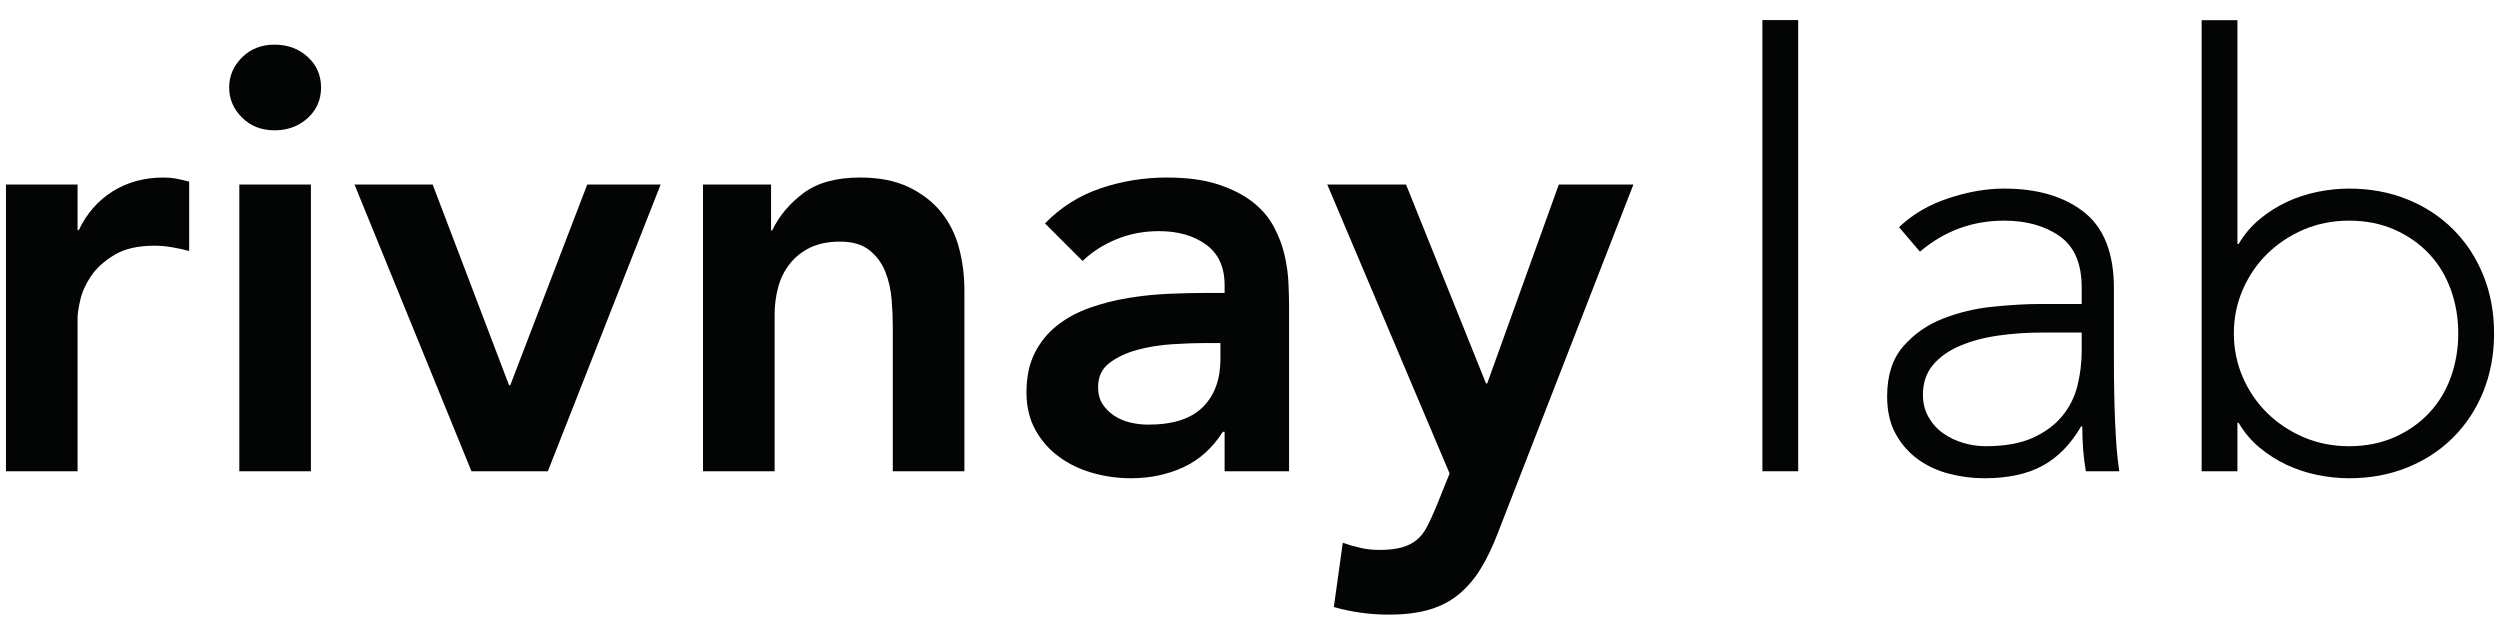
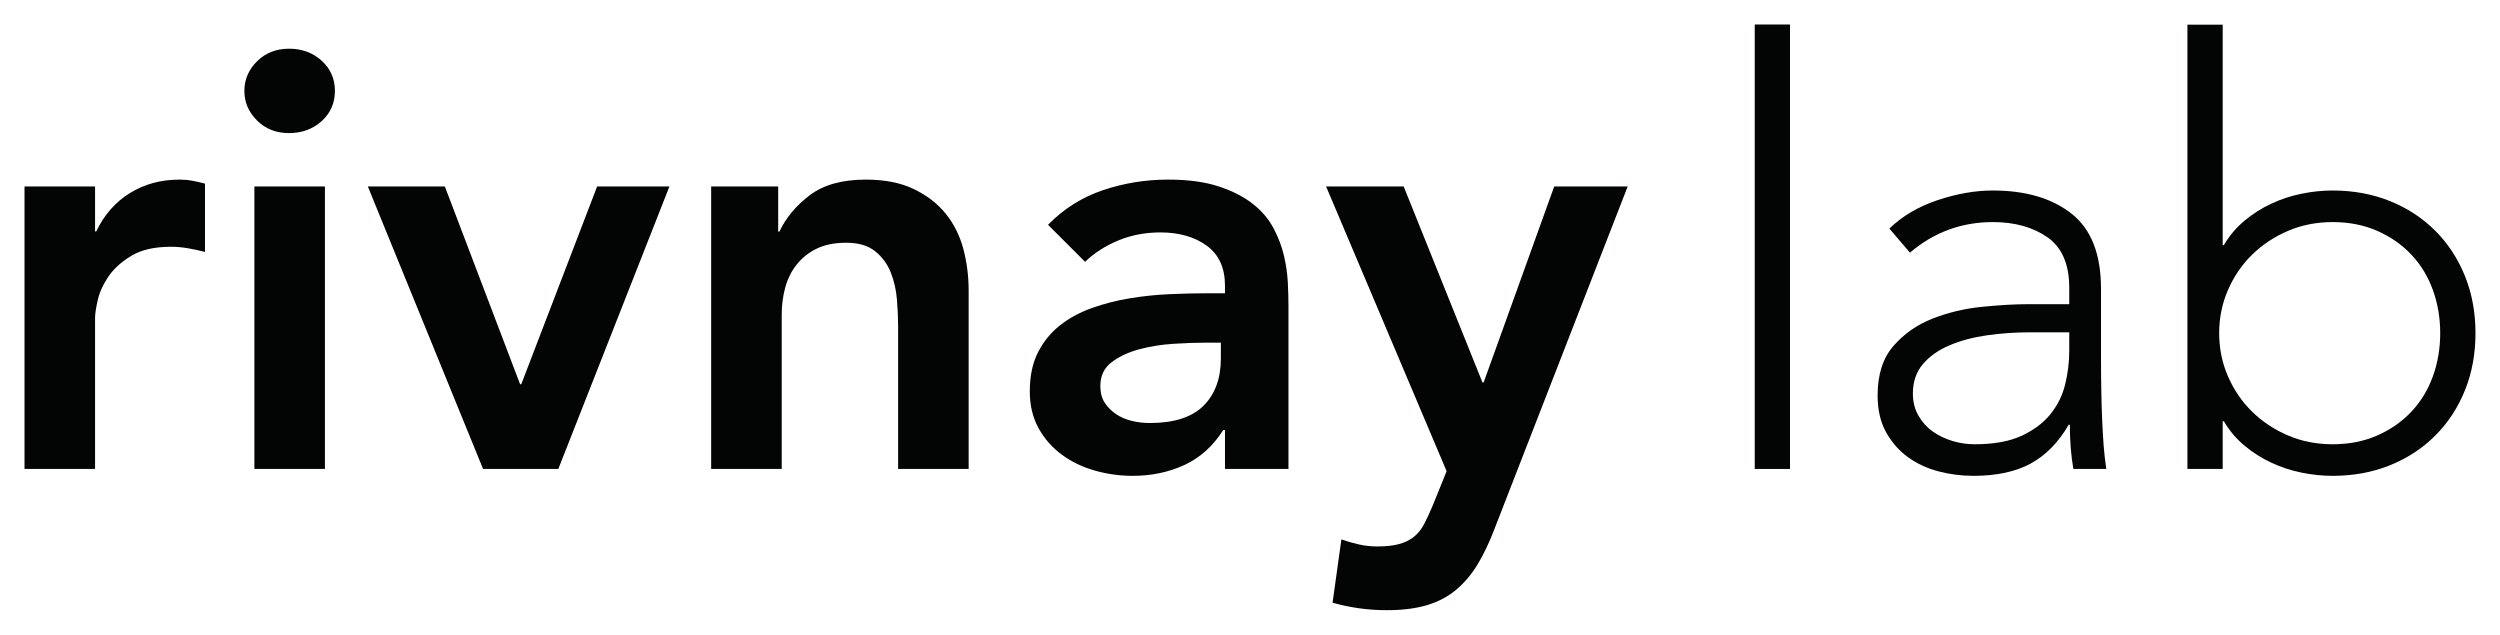
- <svg xmlns="http://www.w3.org/2000/svg" role="img" aria-label="Rivnay Group" viewBox="9.83 9.83 1298.61 315.01" width="1318.283" height="334.68">
+ <svg xmlns="http://www.w3.org/2000/svg" viewBox="0 0 1318.283 334.68" width="1318.283" height="334.68">
  <path fill="#030505" d="M 12.924,98.338 L 50.128,98.338 L 50.128,122.046 L 50.747,122.046 C 54.881,113.345 60.771,106.614 68.415,101.853 C 76.062,97.088 84.846,94.705 94.767,94.705 C 97.04,94.705 99.262,94.907 101.432,95.311 C 103.601,95.714 105.823,96.219 108.096,96.824 L 108.096,132.85 C 104.997,132.042 101.947,131.387 98.948,130.882 C 95.952,130.377 93.009,130.125 90.117,130.125 C 81.435,130.125 74.46,131.727 69.19,134.931 C 63.921,138.132 59.891,141.799 57.1,145.934 C 54.312,150.065 52.453,154.197 51.523,158.331 C 50.593,162.463 50.128,165.561 50.128,167.626 L 50.128,247.283 L 12.924,247.283 L 12.924,98.338 Z" />
  <path fill="#030505" d="M 134.139,98.338 L 171.337,98.338 L 171.337,247.283 L 134.139,247.283 L 134.139,98.338 M 128.865,47.933 C 128.865,41.957 131.086,36.755 135.529,32.328 C 139.973,27.897 145.605,25.682 152.426,25.682 C 159.247,25.682 164.981,27.795 169.63,32.02 C 174.281,36.243 176.607,41.547 176.607,47.933 C 176.607,54.319 174.281,59.624 169.63,63.85 C 164.981,68.072 159.247,70.184 152.426,70.184 C 145.605,70.184 139.973,67.97 135.529,63.542 C 131.086,59.112 128.865,53.909 128.865,47.933 Z" />
  <path fill="#030505" d="M 193.968,98.338 L 234.577,98.338 L 274.254,202.602 L 274.879,202.602 L 314.868,98.338 L 352.998,98.338 L 294.405,247.283 L 254.728,247.283 L 193.968,98.338 Z" />
  <path fill="#030505" d="M 375.004,98.338 L 410.349,98.338 L 410.349,122.136 L 410.968,122.136 C 414.481,114.738 419.853,108.317 427.084,102.874 C 434.318,97.428 444.137,94.705 456.539,94.705 C 466.457,94.705 474.877,96.359 481.799,99.667 C 488.724,102.975 494.356,107.318 498.695,112.694 C 503.034,118.068 506.134,124.269 507.995,131.298 C 509.855,138.327 510.785,145.667 510.785,153.317 L 510.785,247.283 L 473.587,247.283 L 473.587,171.803 C 473.587,167.663 473.38,163.055 472.967,157.981 C 472.554,152.907 471.469,148.144 469.713,143.691 C 467.956,139.239 465.218,135.511 461.496,132.509 C 457.775,129.507 452.712,128.006 446.308,128.006 C 440.108,128.006 434.889,129.042 430.651,131.114 C 426.416,133.182 422.903,135.978 420.112,139.5 C 417.321,143.02 415.306,147.058 414.067,151.615 C 412.827,156.168 412.208,160.93 412.208,165.9 L 412.208,247.283 L 375.004,247.283 L 375.004,98.338 Z" />
  <path fill="#030505" d="M 645.945,226.778 L 645.018,226.778 C 639.645,235.235 632.824,241.374 624.555,245.193 C 616.29,249.008 607.197,250.916 597.276,250.916 C 590.455,250.916 583.79,249.987 577.281,248.13 C 570.773,246.273 564.986,243.487 559.921,239.772 C 554.857,236.057 550.775,231.413 547.675,225.841 C 544.575,220.269 543.025,213.77 543.025,206.343 C 543.025,198.292 544.471,191.43 547.363,185.757 C 550.258,180.081 554.133,175.335 558.99,171.519 C 563.846,167.7 569.476,164.656 575.881,162.385 C 582.289,160.115 588.954,158.412 595.876,157.277 C 602.801,156.141 609.776,155.419 616.802,155.11 C 623.831,154.801 630.446,154.647 636.646,154.647 L 645.945,154.647 L 645.945,150.598 C 645.945,141.251 642.741,134.24 636.333,129.567 C 629.929,124.893 621.766,122.557 611.845,122.557 C 603.993,122.557 596.656,123.952 589.835,126.743 C 583.018,129.531 577.128,133.301 572.168,138.053 L 552.637,118.536 C 560.902,110.075 570.563,103.989 581.619,100.277 C 592.678,96.563 604.097,94.705 615.875,94.705 C 626.417,94.705 635.304,95.894 642.535,98.272 C 649.769,100.65 655.762,103.699 660.514,107.42 C 665.27,111.141 668.939,115.431 671.522,120.291 C 674.104,125.147 675.963,130.057 677.099,135.021 C 678.237,139.981 678.909,144.789 679.114,149.443 C 679.322,154.095 679.426,158.177 679.426,161.69 L 679.426,247.283 L 645.945,247.283 L 645.945,226.778 M 643.774,180.682 L 636.026,180.682 C 630.857,180.682 625.069,180.888 618.661,181.301 C 612.257,181.715 606.213,182.695 600.53,184.244 C 594.848,185.789 590.043,188.056 586.117,191.046 C 582.191,194.035 580.228,198.212 580.228,203.576 C 580.228,207.083 581.002,210.022 582.551,212.393 C 584.102,214.765 586.117,216.775 588.596,218.424 C 591.078,220.073 593.869,221.259 596.969,221.981 C 600.068,222.703 603.168,223.065 606.268,223.065 C 619.081,223.065 628.535,220.023 634.631,213.94 C 640.726,207.854 643.774,199.552 643.774,189.035 L 643.774,180.682 Z" />
  <path fill="#030505" d="M 699.268,98.338 L 740.185,98.338 L 781.725,201.67 L 782.345,201.67 L 819.548,98.338 L 858.298,98.338 L 787.927,279.245 C 785.24,286.278 782.295,292.432 779.091,297.708 C 775.887,302.983 772.115,307.431 767.776,311.051 C 763.437,314.672 758.322,317.36 752.431,319.117 C 746.541,320.876 739.463,321.756 731.197,321.756 C 721.485,321.756 711.978,320.444 702.679,317.82 L 707.329,284.43 C 710.22,285.464 713.268,286.342 716.472,287.065 C 719.676,287.79 722.93,288.152 726.235,288.152 C 730.783,288.152 734.606,287.738 737.706,286.908 C 740.806,286.082 743.441,284.791 745.61,283.034 C 747.78,281.278 749.588,279.003 751.036,276.209 C 752.483,273.418 754.033,270.059 755.686,266.133 L 762.814,248.452 L 699.268,98.338 Z" />
  <path fill="#030505" d="M 925.295,12.924 L 943.894,12.924 L 943.894,247.283 L 925.295,247.283 L 925.295,12.924 Z" />
  <path fill="#030505" d="M 1107.885,187.191 C 1107.885,194.21 1107.937,200.509 1108.041,206.088 C 1108.145,211.663 1108.3,216.825 1108.504,221.575 C 1108.713,226.324 1108.971,230.764 1109.28,234.895 C 1109.592,239.023 1110.058,243.152 1110.676,247.283 L 1093.316,247.283 C 1092.076,240.242 1091.457,232.475 1091.457,223.982 L 1090.837,223.982 C 1085.464,233.269 1078.799,240.081 1070.842,244.417 C 1062.886,248.75 1052.811,250.916 1040.616,250.916 C 1034.417,250.916 1028.319,250.14 1022.325,248.589 C 1016.333,247.04 1010.961,244.562 1006.209,241.153 C 1001.456,237.741 997.581,233.35 994.582,227.979 C 991.586,222.606 990.088,216.095 990.088,208.448 C 990.088,197.493 992.877,188.813 998.456,182.408 C 1004.037,176 1010.909,171.196 1019.07,167.995 C 1027.234,164.791 1035.914,162.724 1045.11,161.794 C 1054.306,160.864 1062.418,160.399 1069.447,160.399 L 1091.145,160.399 L 1091.145,151.742 C 1091.145,139.371 1087.321,130.507 1079.674,125.149 C 1072.027,119.788 1062.416,117.108 1050.843,117.108 C 1034.312,117.108 1019.743,122.481 1007.136,133.228 L 996.285,120.518 C 1003.106,113.927 1011.579,108.937 1021.705,105.547 C 1031.831,102.154 1041.543,100.457 1050.843,100.457 C 1068.203,100.457 1082.05,104.536 1092.384,112.694 C 1102.718,120.849 1107.885,134.013 1107.885,152.187 L 1107.885,187.191 M 1070.686,175.233 C 1062.831,175.233 1055.236,175.751 1047.901,176.789 C 1040.566,177.823 1033.953,179.583 1028.062,182.068 C 1022.172,184.553 1017.47,187.867 1013.957,192.011 C 1010.444,196.154 1008.687,201.332 1008.687,207.545 C 1008.687,211.897 1009.668,215.782 1011.629,219.2 C 1013.594,222.615 1016.126,225.411 1019.226,227.587 C 1022.326,229.759 1025.787,231.417 1029.609,232.558 C 1033.434,233.697 1037.31,234.266 1041.236,234.266 C 1051.157,234.266 1059.32,232.817 1065.724,229.919 C 1072.132,227.017 1077.247,223.236 1081.069,218.576 C 1084.894,213.915 1087.529,208.633 1088.973,202.729 C 1090.421,196.826 1091.145,190.871 1091.145,184.863 L 1091.145,175.233 L 1070.686,175.233 Z" />
  <path fill="#030505" d="M 1153.457,13 L 1172.056,13 L 1172.056,129.25 L 1172.676,129.25 C 1175.57,124.296 1179.188,120.013 1183.527,116.403 C 1187.866,112.789 1192.566,109.796 1197.628,107.425 C 1202.692,105.05 1208.014,103.295 1213.592,102.16 C 1219.174,101.025 1224.651,100.457 1230.025,100.457 C 1240.98,100.457 1251.055,102.315 1260.251,106.029 C 1269.45,109.744 1277.407,114.955 1284.124,121.663 C 1290.841,128.37 1296.059,136.317 1299.777,145.503 C 1303.498,154.686 1305.358,164.747 1305.358,175.687 C 1305.358,186.626 1303.498,196.689 1299.777,205.875 C 1296.059,215.058 1290.841,223.003 1284.124,229.711 C 1277.407,236.418 1269.45,241.629 1260.251,245.344 C 1251.055,249.059 1240.98,250.916 1230.025,250.916 C 1224.651,250.916 1219.174,250.349 1213.592,249.213 C 1208.014,248.078 1202.692,246.325 1197.628,243.953 C 1192.566,241.579 1187.866,238.586 1183.527,234.975 C 1179.188,231.361 1175.57,227.077 1172.676,222.123 L 1172.056,222.123 L 1172.056,247.283 L 1153.457,247.283 L 1153.457,13 M 1170.197,175.687 C 1170.197,183.744 1171.747,191.337 1174.847,198.467 C 1177.947,205.597 1182.183,211.797 1187.557,217.067 C 1192.93,222.333 1199.233,226.516 1206.464,229.616 C 1213.698,232.716 1221.551,234.266 1230.025,234.266 C 1238.706,234.266 1246.56,232.716 1253.586,229.616 C 1260.612,226.516 1266.605,222.333 1271.566,217.067 C 1276.526,211.797 1280.298,205.597 1282.88,198.467 C 1285.463,191.337 1286.754,183.744 1286.754,175.687 C 1286.754,167.629 1285.463,160.036 1282.88,152.906 C 1280.298,145.776 1276.526,139.578 1271.566,134.311 C 1266.605,129.042 1260.612,124.857 1253.586,121.757 C 1246.56,118.657 1238.706,117.108 1230.025,117.108 C 1221.551,117.108 1213.698,118.657 1206.464,121.757 C 1199.233,124.857 1192.93,129.042 1187.557,134.311 C 1182.183,139.578 1177.947,145.776 1174.847,152.906 C 1171.747,160.036 1170.197,167.629 1170.197,175.687 Z" />
</svg>
